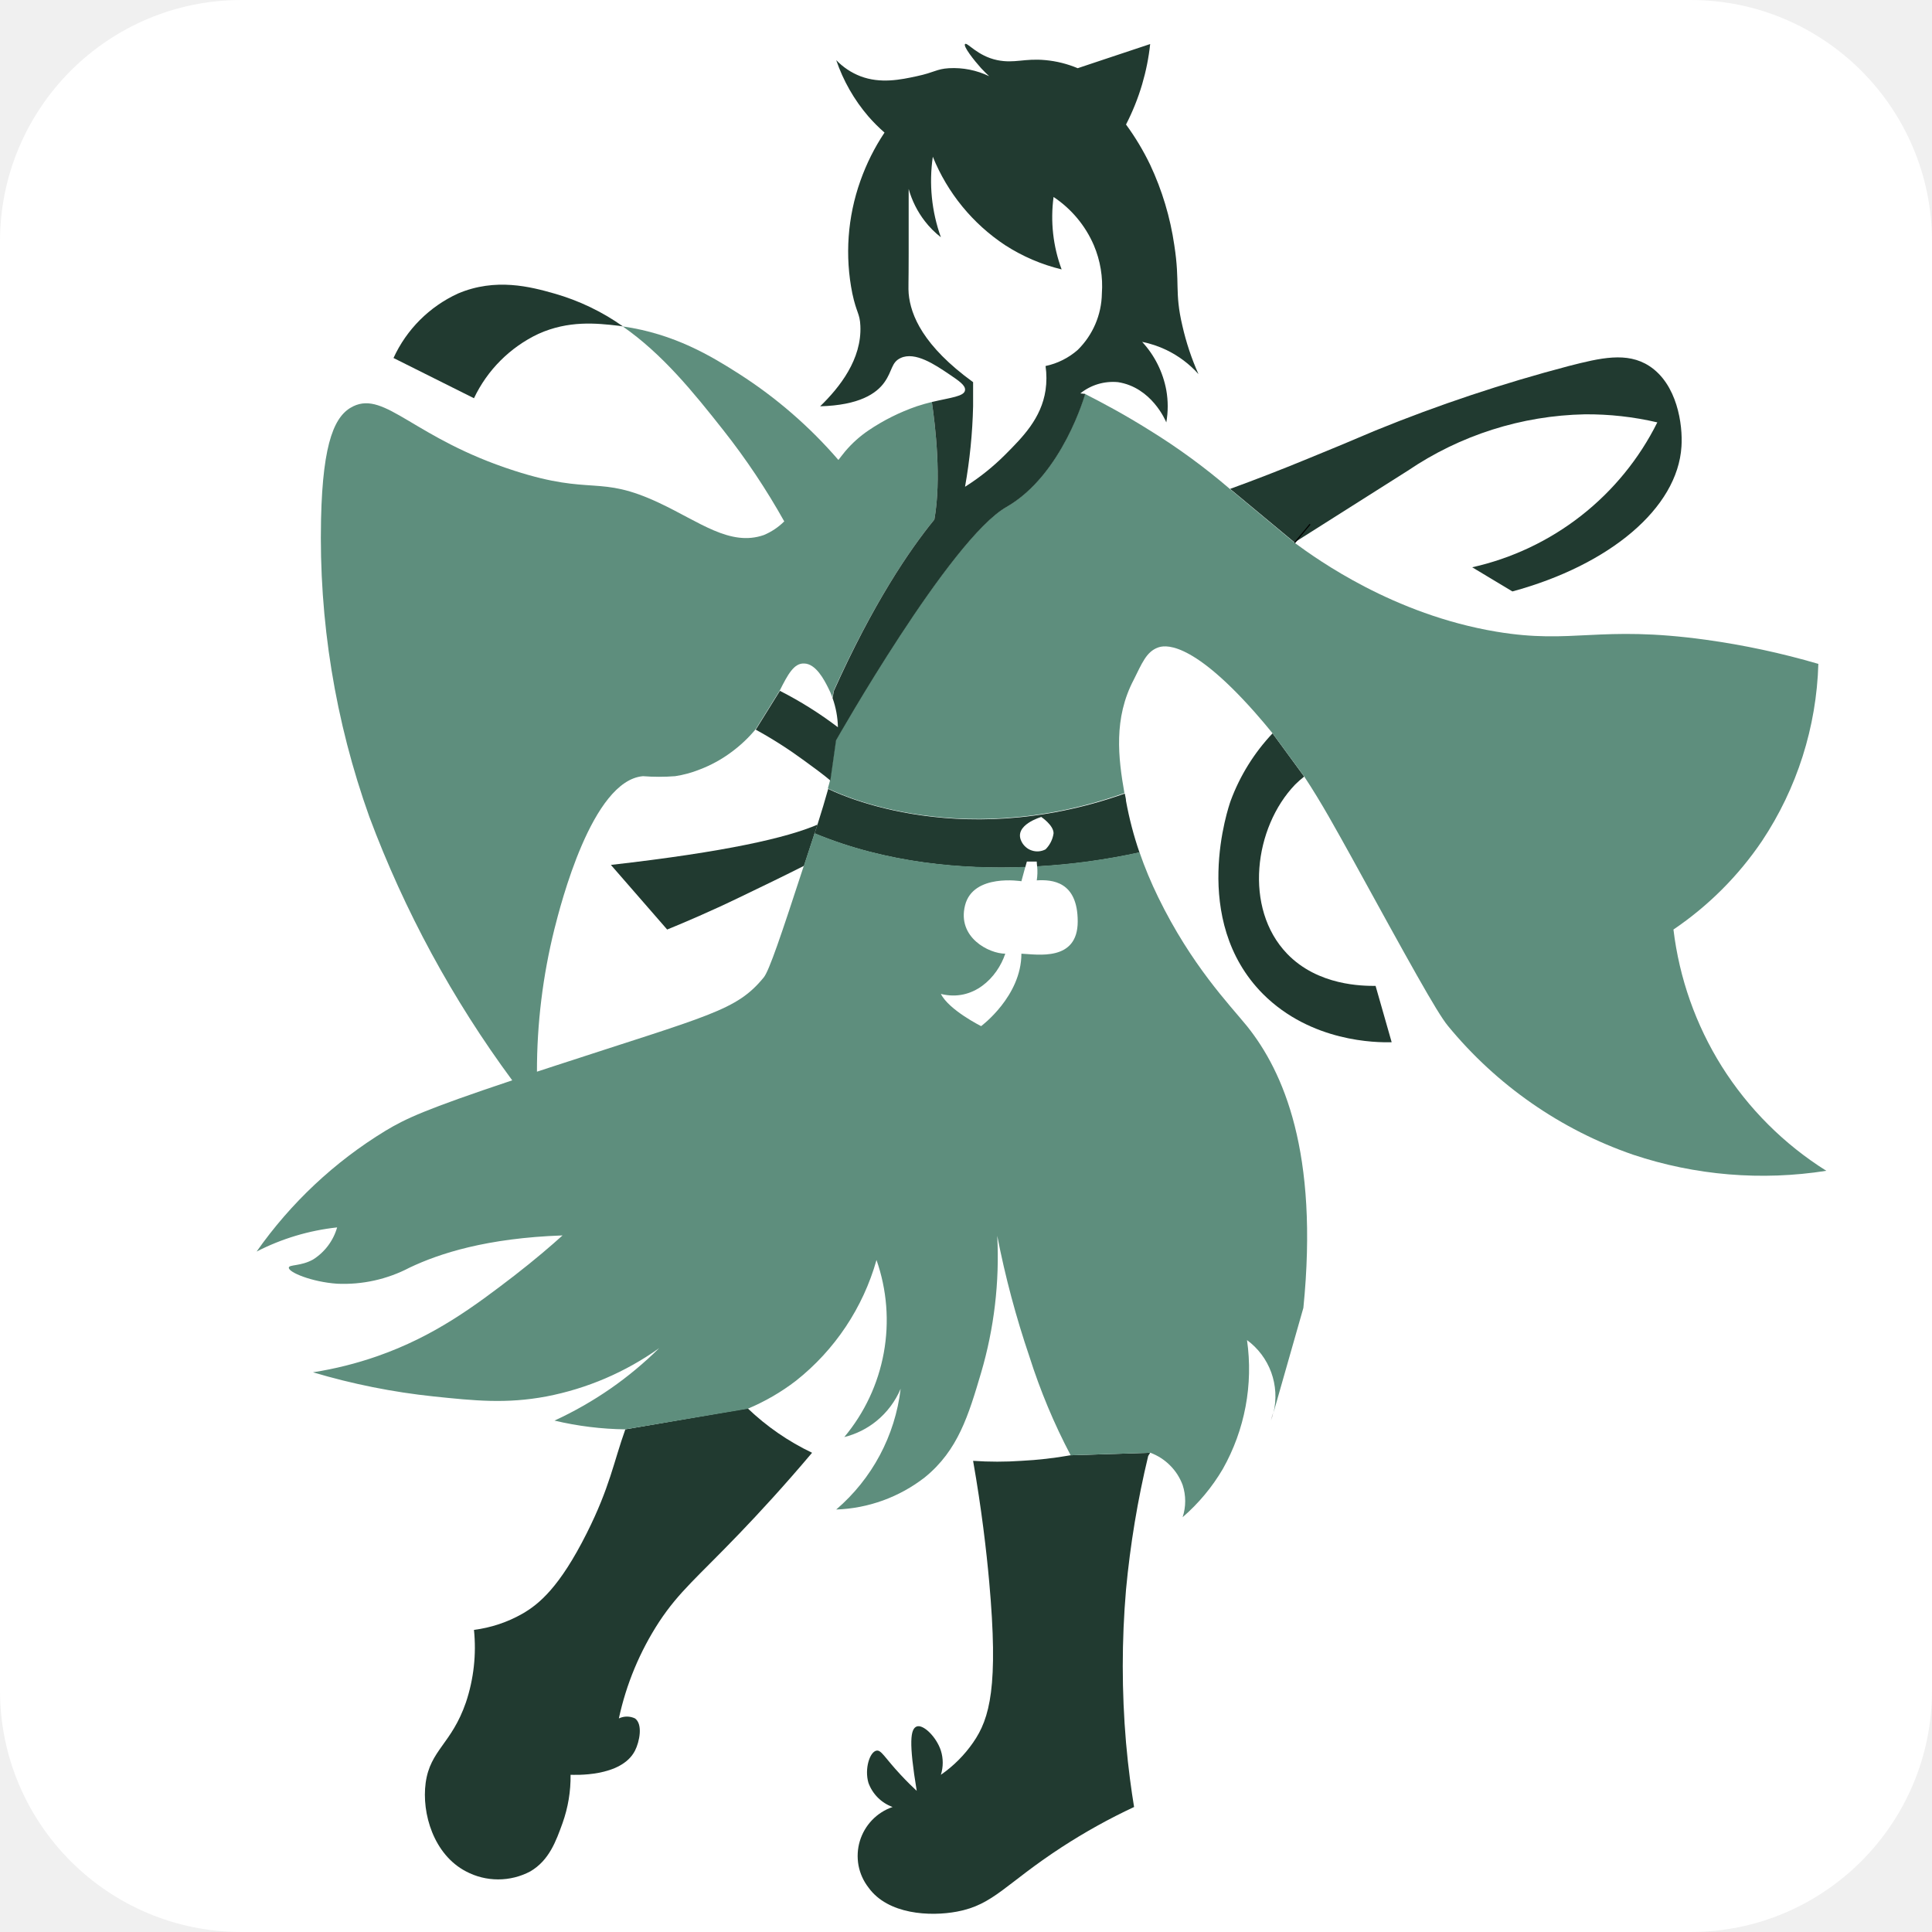
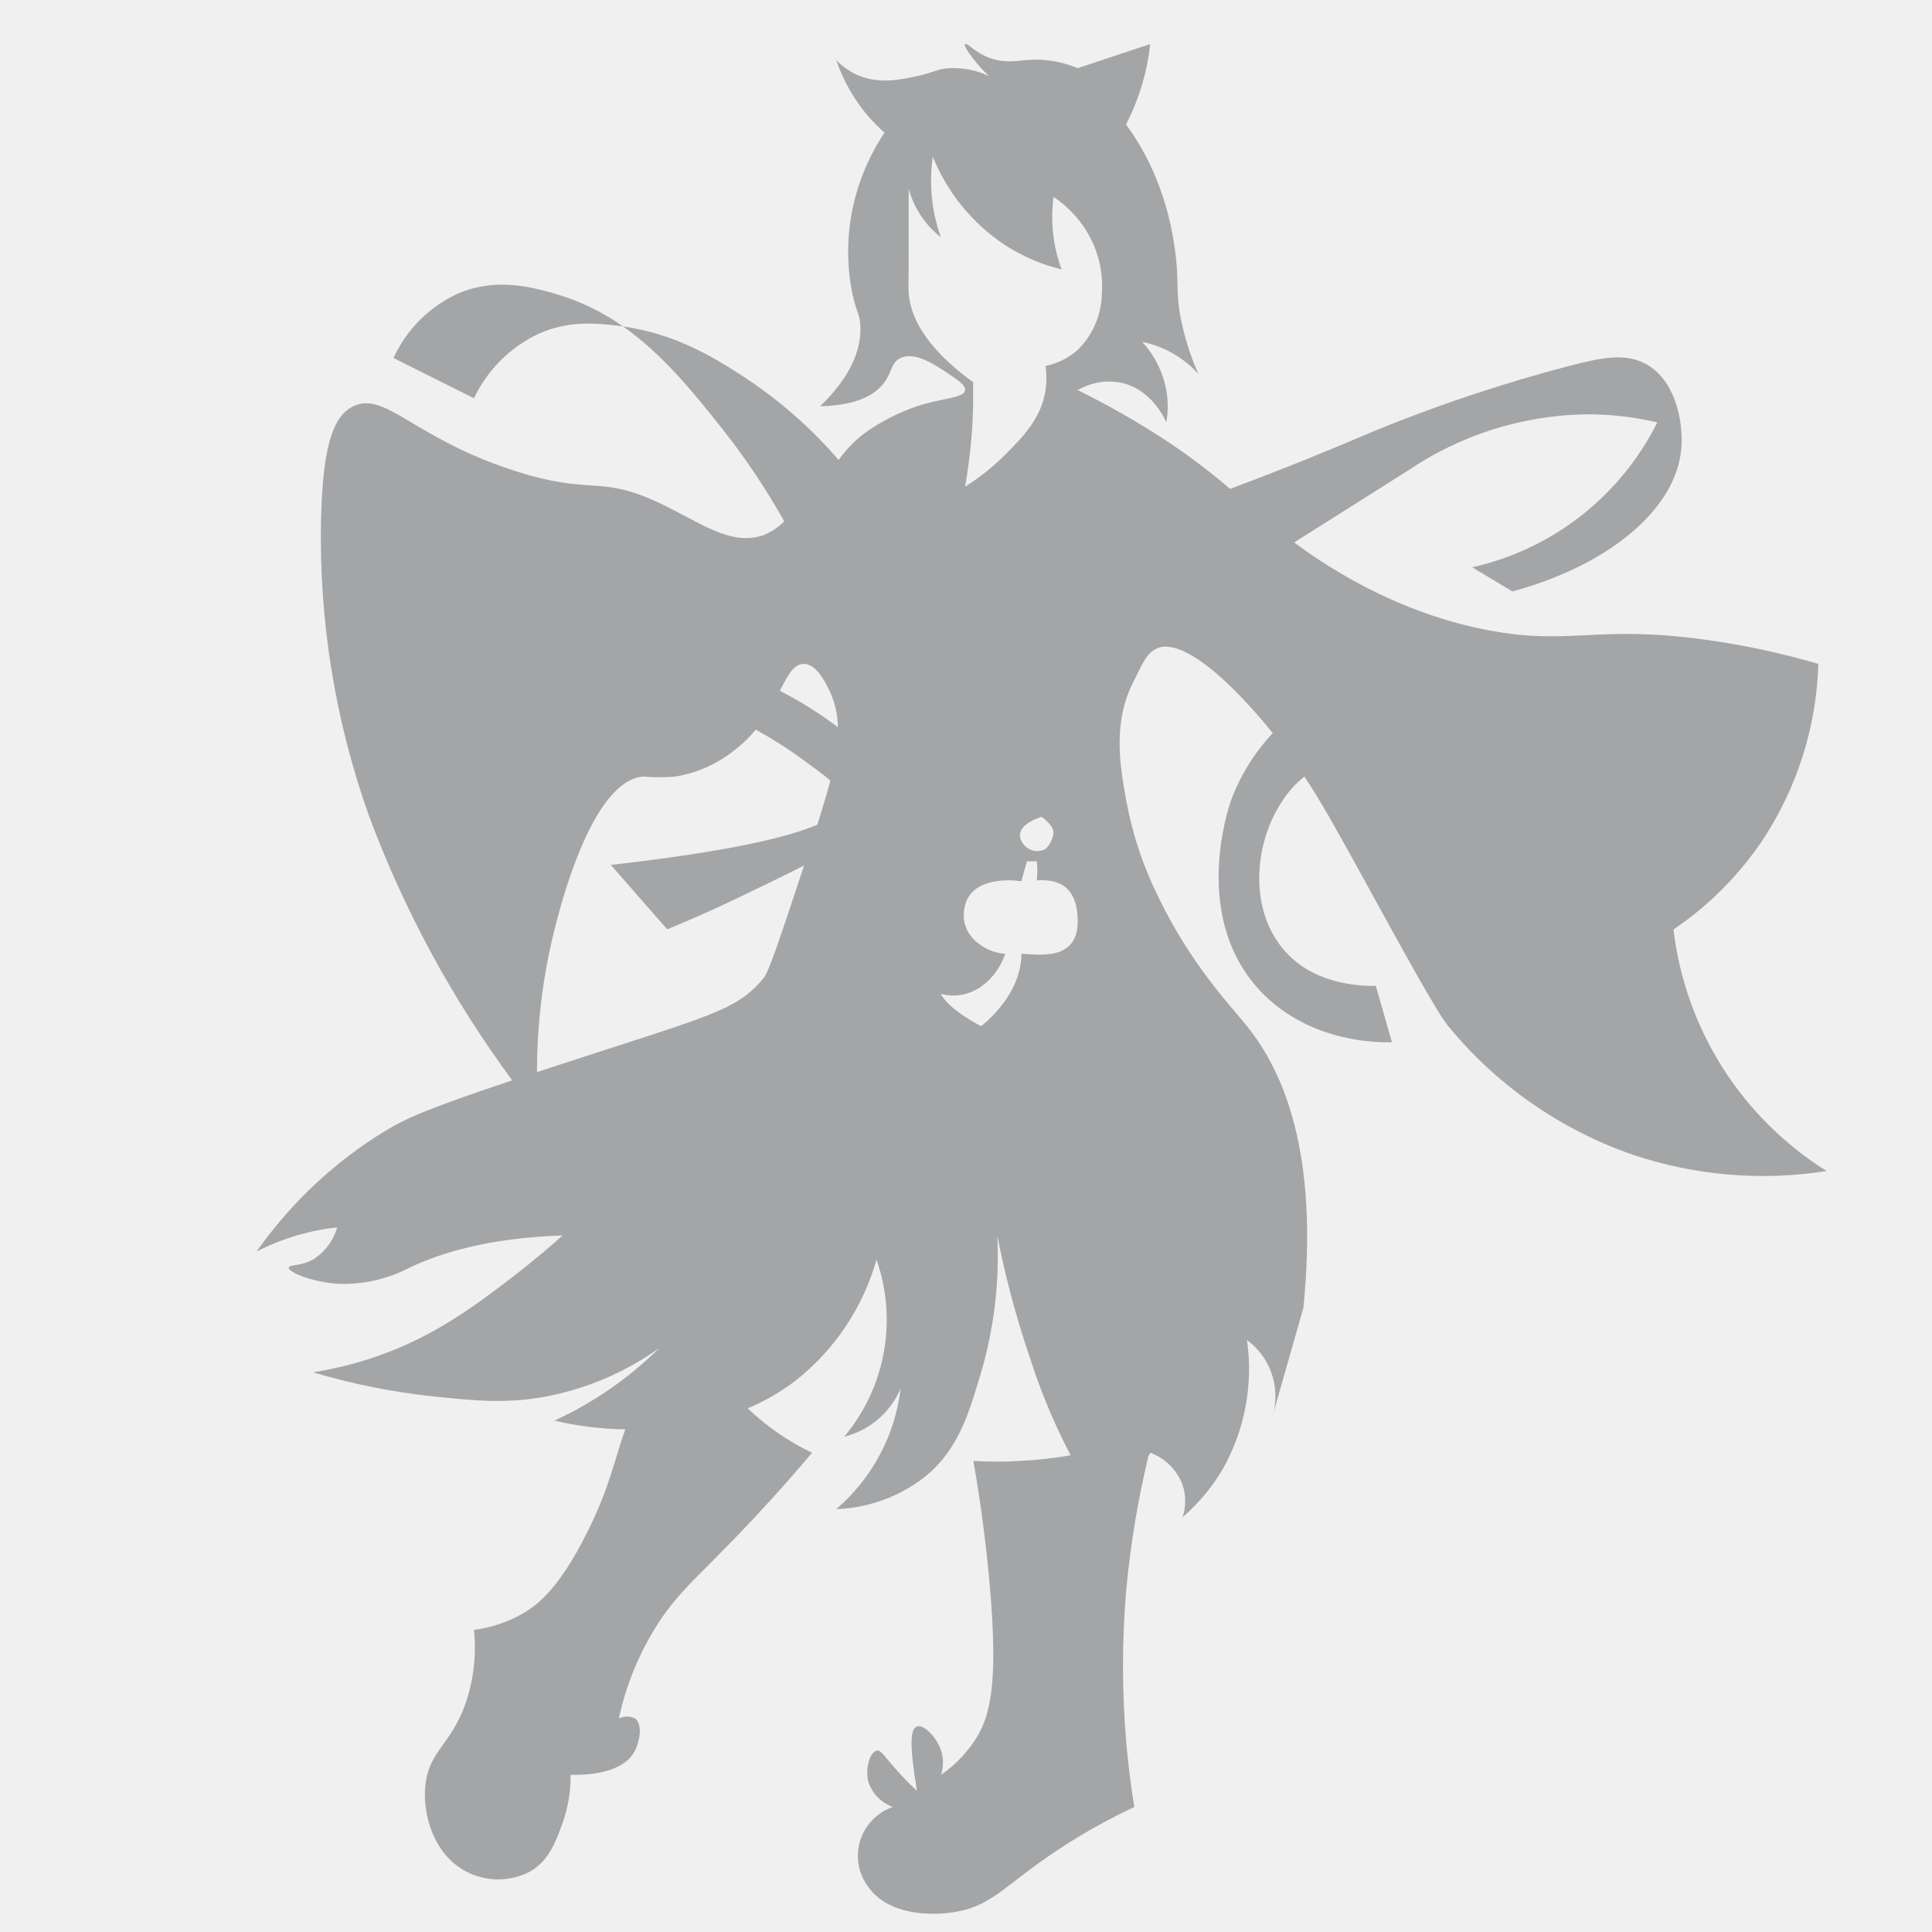
<svg xmlns="http://www.w3.org/2000/svg" width="40" height="40" viewBox="0 0 40 40" fill="none">
-   <rect width="40" height="40" rx="5" fill="white" />
-   <path d="M17.363 9.523L17.505 9.343C17.455 9.403 17.408 9.462 17.363 9.523Z" fill="#434649" />
-   <path d="M29.147 9.745C30.23 9.01 31.504 8.604 32.813 8.578C33.318 8.574 33.822 8.63 34.313 8.745C33.938 9.498 33.398 10.159 32.735 10.678C32.072 11.197 31.302 11.561 30.48 11.745L31.313 12.245C33.33 11.697 34.733 10.52 34.813 9.245C34.843 8.787 34.723 7.953 34.147 7.578C33.685 7.277 33.13 7.412 32.48 7.578C31.119 7.936 29.783 8.381 28.48 8.912C28.019 9.109 27.547 9.306 27.065 9.502C26.525 9.724 25.993 9.931 25.468 10.122L26.802 11.23L29.147 9.745Z" fill="#213A30" />
-   <path d="M21.147 30.245C20.814 30.268 20.48 30.268 20.147 30.245C20.323 31.245 20.422 32.103 20.48 32.745C20.675 34.912 20.495 35.578 20.147 36.078C19.966 36.339 19.74 36.565 19.48 36.745C19.531 36.582 19.531 36.408 19.48 36.245C19.385 35.955 19.112 35.695 18.98 35.745C18.848 35.795 18.813 36.068 18.98 37.078C18.893 36.997 18.777 36.885 18.647 36.745C18.313 36.387 18.247 36.227 18.147 36.245C18.007 36.27 17.895 36.622 17.98 36.912C18.022 37.027 18.088 37.131 18.174 37.217C18.261 37.304 18.365 37.37 18.48 37.412C18.319 37.467 18.174 37.559 18.056 37.682C17.938 37.805 17.851 37.954 17.802 38.117C17.753 38.279 17.744 38.452 17.774 38.619C17.805 38.786 17.876 38.944 17.98 39.078C18.382 39.64 19.258 39.682 19.813 39.578C20.575 39.435 20.813 39.005 21.98 38.245C22.46 37.933 22.961 37.654 23.48 37.412C23.425 37.078 23.36 36.618 23.313 36.078C23.223 35.025 23.223 33.965 23.313 32.912C23.4 31.98 23.553 31.055 23.772 30.145L23.813 30.078L22.162 30.13C21.826 30.189 21.487 30.228 21.147 30.245Z" fill="#213A30" />
-   <path d="M25.48 16.578C25.437 16.7 24.625 19.043 26.147 20.578C27.147 21.578 28.497 21.587 28.813 21.578C28.702 21.19 28.592 20.8 28.48 20.412C28.218 20.412 27.288 20.412 26.647 19.745C25.745 18.805 25.965 17.128 26.813 16.245C26.872 16.186 26.935 16.13 27.002 16.078L26.347 15.183C25.967 15.585 25.672 16.06 25.48 16.578Z" fill="#213A30" />
-   <path d="M12.147 31.745C11.587 32.86 11.16 33.213 10.813 33.412C10.505 33.587 10.165 33.7 9.813 33.745C9.865 34.251 9.808 34.763 9.647 35.245C9.35 36.107 8.907 36.23 8.813 36.912C8.727 37.545 8.98 38.397 9.647 38.745C9.852 38.854 10.081 38.911 10.313 38.911C10.546 38.911 10.775 38.854 10.98 38.745C11.372 38.515 11.513 38.115 11.647 37.745C11.761 37.424 11.818 37.086 11.813 36.745C11.875 36.745 12.862 36.802 13.147 36.245C13.242 36.058 13.313 35.698 13.147 35.578C13.095 35.553 13.038 35.54 12.98 35.54C12.922 35.54 12.865 35.553 12.813 35.578C12.966 34.866 13.249 34.188 13.647 33.578C14.063 32.948 14.437 32.658 15.313 31.745C15.718 31.323 16.235 30.763 16.813 30.078C16.323 29.844 15.873 29.534 15.48 29.158L12.947 29.593C12.705 30.268 12.627 30.79 12.147 31.745Z" fill="#213A30" />
-   <path d="M9.48 6.078C8.89 6.349 8.417 6.822 8.147 7.412L9.813 8.245C10.09 7.66 10.562 7.189 11.147 6.912C11.773 6.632 12.34 6.69 12.813 6.745L12.898 6.758C12.467 6.453 11.988 6.223 11.48 6.078C10.988 5.938 10.262 5.745 9.48 6.078Z" fill="#213A30" />
-   <path d="M26.813 11.245L26.795 11.23" stroke="black" stroke-miterlimit="10" />
-   <path d="M26.362 29.242C26.347 29.298 26.33 29.355 26.313 29.408C26.333 29.354 26.349 29.298 26.362 29.242Z" fill="black" />
-   <path d="M13.813 19.245C14.18 19.095 14.702 18.873 15.313 18.578C15.825 18.332 16.267 18.118 16.647 17.925L16.925 17.073C16.298 17.343 15.042 17.635 12.648 17.907L13.813 19.245Z" fill="#213A30" />
-   <path d="M17.147 16.333C17.083 16.563 17.008 16.81 16.923 17.078L16.865 17.255C18.365 17.878 19.943 18.003 21.228 17.953L21.26 17.838H21.465C21.465 17.838 21.465 17.882 21.473 17.94C22.186 17.9 22.895 17.803 23.592 17.65C23.472 17.302 23.379 16.945 23.313 16.583C23.313 16.533 23.295 16.482 23.287 16.43C19.74 17.685 17.147 16.333 17.147 16.333ZM21.563 16.918C21.563 16.918 21.813 17.085 21.813 17.252C21.796 17.378 21.737 17.495 21.647 17.585C21.603 17.608 21.555 17.622 21.506 17.626C21.457 17.63 21.408 17.624 21.361 17.608C21.314 17.593 21.271 17.568 21.235 17.535C21.198 17.503 21.168 17.463 21.147 17.418C20.98 17.078 21.563 16.913 21.563 16.913V16.918Z" fill="#213A30" />
-   <path d="M35.647 22.078C35.109 21.219 34.768 20.252 34.647 19.245C35.369 18.756 35.992 18.134 36.48 17.412C37.205 16.323 37.609 15.053 37.647 13.745C36.882 13.521 36.102 13.354 35.313 13.245C33.095 12.94 32.575 13.345 30.98 13.078C28.848 12.722 27.268 11.578 26.813 11.245L26.795 11.23L25.462 10.122C24.942 9.676 24.389 9.271 23.807 8.912C23.275 8.578 22.807 8.33 22.462 8.155C22.462 8.155 21.993 9.833 20.827 10.5C19.66 11.167 17.303 15.323 17.303 15.323L17.185 16.157C17.172 16.212 17.155 16.268 17.14 16.323C17.14 16.323 19.733 17.68 23.28 16.42C23.152 15.693 23.052 14.872 23.473 14.073C23.64 13.74 23.732 13.495 23.973 13.407C24.087 13.365 24.618 13.213 25.973 14.74C26.103 14.887 26.225 15.032 26.34 15.173L27 16.073C27.373 16.637 27.667 17.183 27.978 17.74C29.158 19.888 29.748 20.963 29.978 21.24C30.985 22.466 32.312 23.39 33.812 23.907C35.099 24.337 36.471 24.451 37.812 24.24C36.937 23.691 36.197 22.952 35.647 22.078Z" fill="#5E8E7D" />
-   <path d="M23.98 18.578C23.832 18.275 23.702 17.964 23.592 17.645C22.895 17.798 22.186 17.895 21.473 17.935C21.483 18.032 21.48 18.13 21.465 18.227C21.783 18.208 22.313 18.245 22.313 19.078C22.313 19.912 21.48 19.76 21.147 19.745C21.147 20.628 20.313 21.245 20.313 21.245C20.313 21.245 19.647 20.912 19.48 20.578C20.147 20.745 20.647 20.245 20.813 19.745C20.48 19.745 19.813 19.412 19.98 18.745C20.147 18.078 21.147 18.245 21.147 18.245L21.228 17.948C19.943 17.998 18.358 17.873 16.865 17.25L16.645 17.917C16.173 19.362 15.925 20.1 15.812 20.237C15.248 20.925 14.71 21.012 11.478 22.07L11.117 22.188C11.116 21.193 11.238 20.202 11.478 19.237C11.605 18.737 12.253 16.16 13.312 16.07C13.534 16.087 13.757 16.087 13.978 16.07C14.15 16.044 14.317 15.999 14.478 15.935C14.717 15.845 14.941 15.722 15.145 15.57C15.33 15.434 15.498 15.275 15.645 15.098L16.145 14.295C16.312 13.962 16.438 13.73 16.645 13.737C16.893 13.737 17.068 14.085 17.145 14.237C17.18 14.303 17.21 14.373 17.235 14.443C17.235 14.397 17.253 14.347 17.263 14.295C18.073 12.5 18.833 11.383 19.345 10.757C19.495 9.923 19.365 8.81 19.293 8.323C19.195 8.347 19.09 8.375 18.98 8.412C18.627 8.534 18.29 8.702 17.98 8.912C17.801 9.033 17.64 9.178 17.5 9.343L17.358 9.523C16.765 8.835 16.074 8.236 15.308 7.745C14.725 7.372 13.965 6.912 12.893 6.758C13.718 7.333 14.353 8.117 14.98 8.912C15.448 9.505 15.868 10.135 16.237 10.795C16.115 10.916 15.971 11.012 15.813 11.078C15.115 11.32 14.48 10.802 13.647 10.412C12.387 9.82 12.275 10.27 10.647 9.745C8.572 9.078 7.98 8.09 7.313 8.412C6.945 8.59 6.683 9.107 6.647 10.745C6.6 12.844 6.939 14.934 7.647 16.912C8.374 18.859 9.37 20.695 10.605 22.367C8.798 22.972 8.402 23.158 7.98 23.412C6.928 24.052 6.021 24.904 5.313 25.912C5.834 25.644 6.399 25.475 6.98 25.412C6.901 25.688 6.723 25.925 6.48 26.078C6.227 26.218 5.98 26.18 5.98 26.245C5.968 26.34 6.455 26.542 6.98 26.578C7.501 26.602 8.018 26.487 8.48 26.245C9.095 25.952 10.075 25.633 11.647 25.578C11.418 25.785 11.078 26.078 10.647 26.412C9.835 27.035 9.003 27.662 7.813 28.078C7.38 28.229 6.934 28.341 6.48 28.412C7.296 28.655 8.133 28.823 8.98 28.912C9.828 29 10.48 29.068 11.313 28.912C12.154 28.75 12.95 28.409 13.647 27.912C13.338 28.218 13.003 28.497 12.647 28.745C12.278 29.001 11.888 29.224 11.48 29.412C11.961 29.526 12.453 29.587 12.947 29.593L15.48 29.167C15.837 29.017 16.173 28.823 16.48 28.587C17.285 27.95 17.868 27.075 18.147 26.087C18.363 26.703 18.415 27.365 18.298 28.008C18.181 28.651 17.899 29.252 17.48 29.753C17.724 29.692 17.952 29.579 18.147 29.42C18.365 29.242 18.537 29.013 18.647 28.753C18.532 29.725 18.056 30.617 17.313 31.253C17.979 31.23 18.621 30.996 19.147 30.587C19.837 30.027 20.053 29.297 20.313 28.42C20.583 27.501 20.696 26.543 20.647 25.587C20.812 26.434 21.035 27.269 21.313 28.087C21.537 28.792 21.822 29.476 22.167 30.13L23.818 30.078C23.971 30.135 24.11 30.224 24.224 30.339C24.34 30.454 24.428 30.592 24.485 30.745C24.556 30.962 24.556 31.195 24.485 31.412C24.816 31.126 25.097 30.788 25.318 30.412C25.774 29.602 25.95 28.665 25.818 27.745C26.047 27.913 26.221 28.145 26.319 28.412C26.416 28.679 26.433 28.969 26.367 29.245C26.573 28.524 26.779 27.802 26.985 27.078C27.307 23.863 26.573 22.187 25.818 21.245C25.453 20.797 24.667 19.987 23.98 18.578Z" fill="#5E8E7D" />
-   <path d="M24.813 7.745C24.669 7.424 24.558 7.089 24.48 6.745C24.313 6.038 24.435 5.865 24.313 5.078C24.229 4.501 24.061 3.94 23.813 3.412C23.672 3.119 23.505 2.84 23.313 2.578C23.45 2.312 23.562 2.033 23.647 1.745C23.727 1.473 23.783 1.194 23.813 0.912L22.813 1.245L22.313 1.412C22.101 1.323 21.876 1.266 21.647 1.245C21.208 1.203 21.007 1.318 20.647 1.245C20.235 1.16 20.022 0.865 19.98 0.912C19.938 0.958 20.163 1.245 20.313 1.412C20.378 1.482 20.437 1.538 20.48 1.578C20.221 1.453 19.934 1.396 19.647 1.412C19.387 1.428 19.353 1.498 18.98 1.578C18.647 1.65 18.23 1.737 17.813 1.578C17.624 1.505 17.454 1.391 17.313 1.245C17.459 1.673 17.685 2.069 17.98 2.412C18.083 2.53 18.195 2.642 18.313 2.745C18.105 3.056 17.938 3.392 17.813 3.745C17.547 4.493 17.489 5.3 17.647 6.078C17.733 6.482 17.802 6.487 17.813 6.745C17.845 7.437 17.385 8.02 16.98 8.412C17.79 8.39 18.147 8.148 18.313 7.912C18.48 7.675 18.452 7.502 18.647 7.412C18.947 7.272 19.36 7.552 19.647 7.745C19.857 7.887 19.992 7.978 19.98 8.078C19.965 8.208 19.687 8.23 19.293 8.323C19.365 8.81 19.495 9.92 19.345 10.757C18.833 11.383 18.073 12.5 17.265 14.303C17.255 14.355 17.245 14.405 17.237 14.452C17.306 14.646 17.344 14.85 17.348 15.057C16.971 14.77 16.569 14.518 16.147 14.303L15.647 15.107C15.994 15.297 16.328 15.511 16.647 15.745C16.877 15.912 17.057 16.045 17.192 16.16L17.31 15.327C17.31 15.327 19.667 11.167 20.833 10.5C22 9.833 22.468 8.155 22.468 8.155L22.367 8.145C22.586 7.968 22.866 7.885 23.147 7.912C23.84 8.02 24.13 8.703 24.147 8.745C24.186 8.525 24.186 8.299 24.147 8.078C24.078 7.704 23.905 7.357 23.647 7.078C23.82 7.113 23.988 7.169 24.147 7.245C24.399 7.366 24.626 7.536 24.813 7.745ZM22.813 6.078C22.806 6.518 22.626 6.936 22.313 7.245C22.123 7.411 21.894 7.526 21.647 7.578C21.671 7.744 21.671 7.913 21.647 8.078C21.558 8.665 21.173 9.05 20.813 9.412C20.561 9.664 20.282 9.888 19.98 10.078C20.078 9.528 20.134 8.971 20.147 8.412C20.147 8.297 20.147 8.188 20.147 8.078C20.147 8.023 20.147 7.965 20.147 7.912C19.113 7.162 18.853 6.527 18.813 6.078C18.803 5.962 18.813 5.882 18.813 5.245C18.813 4.675 18.813 4.212 18.813 3.912C18.88 4.153 18.994 4.38 19.147 4.578C19.243 4.703 19.355 4.815 19.48 4.912C19.288 4.378 19.231 3.806 19.313 3.245C19.616 3.994 20.139 4.633 20.813 5.078C21.172 5.309 21.566 5.478 21.98 5.578C21.802 5.1 21.745 4.584 21.813 4.078C22.182 4.324 22.472 4.671 22.647 5.078C22.781 5.394 22.838 5.737 22.813 6.078Z" fill="#213A30" />
+   <path d="M26.362 29.242C26.347 29.298 26.33 29.355 26.313 29.408C26.333 29.354 26.349 29.298 26.362 29.242Z" fill="#A3A5A7" />
+   <path d="M35.647 22.078C35.109 21.219 34.768 20.252 34.647 19.245C35.369 18.756 35.992 18.134 36.48 17.412C37.205 16.323 37.609 15.053 37.647 13.745C36.882 13.521 36.102 13.354 35.313 13.245C33.095 12.94 32.575 13.345 30.98 13.078C28.848 12.722 27.268 11.578 26.813 11.245L26.795 11.23L29.147 9.745C30.23 9.01 31.504 8.604 32.813 8.578C33.318 8.574 33.822 8.63 34.313 8.745C33.937 9.498 33.398 10.159 32.735 10.678C32.072 11.197 31.302 11.561 30.48 11.745L31.313 12.245C33.33 11.697 34.733 10.52 34.813 9.245C34.843 8.787 34.723 7.953 34.147 7.578C33.685 7.277 33.13 7.412 32.48 7.578C31.119 7.936 29.783 8.381 28.48 8.912C28.019 9.109 27.547 9.306 27.065 9.502C26.525 9.72 25.993 9.925 25.468 10.122C24.949 9.676 24.396 9.271 23.813 8.912C23.328 8.608 22.828 8.33 22.313 8.078C22.564 7.929 22.858 7.87 23.147 7.912C23.84 8.02 24.13 8.703 24.147 8.745C24.186 8.525 24.186 8.299 24.147 8.078C24.078 7.704 23.905 7.357 23.647 7.078C23.82 7.113 23.988 7.169 24.147 7.245C24.399 7.366 24.626 7.536 24.813 7.745C24.669 7.424 24.558 7.089 24.48 6.745C24.313 6.038 24.435 5.865 24.313 5.078C24.229 4.501 24.061 3.94 23.813 3.412C23.673 3.119 23.505 2.84 23.313 2.578C23.45 2.312 23.562 2.033 23.647 1.745C23.727 1.473 23.783 1.194 23.813 0.912L22.813 1.245L22.313 1.412C22.101 1.323 21.876 1.266 21.647 1.245C21.208 1.203 21.007 1.318 20.647 1.245C20.235 1.16 20.022 0.865 19.98 0.912C19.938 0.958 20.163 1.245 20.313 1.412C20.378 1.482 20.437 1.538 20.48 1.578C20.221 1.453 19.934 1.396 19.647 1.412C19.387 1.428 19.353 1.498 18.98 1.578C18.647 1.65 18.23 1.737 17.813 1.578C17.625 1.505 17.454 1.391 17.313 1.245C17.459 1.673 17.685 2.069 17.98 2.412C18.084 2.53 18.195 2.642 18.313 2.745C18.106 3.056 17.938 3.392 17.813 3.745C17.547 4.493 17.489 5.3 17.647 6.078C17.733 6.482 17.802 6.487 17.813 6.745C17.845 7.437 17.385 8.02 16.98 8.412C17.79 8.39 18.147 8.148 18.313 7.912C18.48 7.675 18.452 7.502 18.647 7.412C18.947 7.272 19.36 7.552 19.647 7.745C19.857 7.887 19.992 7.978 19.98 8.078C19.96 8.245 19.532 8.232 18.98 8.412C18.627 8.534 18.29 8.703 17.98 8.912C17.74 9.078 17.532 9.285 17.363 9.523C16.77 8.835 16.079 8.236 15.313 7.745C14.73 7.372 13.97 6.912 12.898 6.758C13.718 7.333 14.353 8.117 14.98 8.912C15.448 9.505 15.868 10.135 16.237 10.795C16.115 10.916 15.971 11.012 15.813 11.078C15.115 11.32 14.48 10.802 13.647 10.412C12.387 9.82 12.275 10.27 10.647 9.745C8.572 9.078 7.98 8.09 7.313 8.412C6.945 8.59 6.683 9.107 6.647 10.745C6.6 12.844 6.939 14.934 7.647 16.912C8.374 18.859 9.37 20.695 10.605 22.367C8.798 22.972 8.402 23.158 7.98 23.412C6.928 24.052 6.021 24.904 5.313 25.912C5.834 25.644 6.399 25.475 6.98 25.412C6.901 25.688 6.723 25.925 6.48 26.078C6.227 26.218 5.98 26.18 5.98 26.245C5.968 26.34 6.455 26.542 6.98 26.578C7.501 26.602 8.018 26.487 8.48 26.245C9.095 25.952 10.075 25.633 11.647 25.578C11.418 25.785 11.078 26.078 10.647 26.412C9.835 27.035 9.003 27.662 7.813 28.078C7.38 28.229 6.934 28.341 6.48 28.412C7.296 28.655 8.133 28.823 8.98 28.912C9.828 29 10.48 29.068 11.313 28.912C12.154 28.75 12.95 28.409 13.647 27.912C13.338 28.218 13.003 28.497 12.647 28.745C12.278 29.001 11.888 29.224 11.48 29.412C11.961 29.526 12.453 29.587 12.947 29.593C12.705 30.268 12.627 30.79 12.147 31.745C11.587 32.86 11.16 33.213 10.813 33.412C10.505 33.587 10.165 33.7 9.813 33.745C9.865 34.251 9.808 34.763 9.647 35.245C9.35 36.107 8.907 36.23 8.813 36.912C8.727 37.545 8.98 38.397 9.647 38.745C9.852 38.854 10.081 38.911 10.313 38.911C10.546 38.911 10.775 38.854 10.98 38.745C11.372 38.515 11.513 38.115 11.647 37.745C11.761 37.424 11.818 37.086 11.813 36.745C11.875 36.745 12.862 36.802 13.147 36.245C13.242 36.058 13.313 35.698 13.147 35.578C13.095 35.553 13.038 35.54 12.98 35.54C12.922 35.54 12.865 35.553 12.813 35.578C12.966 34.866 13.249 34.188 13.647 33.578C14.063 32.948 14.437 32.658 15.313 31.745C15.718 31.323 16.235 30.763 16.813 30.078C16.323 29.844 15.873 29.534 15.48 29.158C15.837 29.009 16.173 28.814 16.48 28.578C17.285 27.941 17.868 27.066 18.147 26.078C18.363 26.695 18.415 27.357 18.298 28C18.181 28.643 17.899 29.244 17.48 29.745C17.724 29.684 17.952 29.57 18.147 29.412C18.365 29.233 18.537 29.005 18.647 28.745C18.532 29.716 18.056 30.609 17.313 31.245C17.979 31.221 18.621 30.988 19.147 30.578C19.837 30.018 20.053 29.288 20.313 28.412C20.583 27.493 20.696 26.535 20.647 25.578C20.812 26.426 21.035 27.261 21.313 28.078C21.536 28.786 21.822 29.473 22.167 30.13C21.831 30.189 21.492 30.228 21.152 30.245C20.819 30.268 20.485 30.268 20.152 30.245C20.328 31.245 20.427 32.103 20.485 32.745C20.68 34.912 20.5 35.578 20.152 36.078C19.971 36.339 19.745 36.565 19.485 36.745C19.536 36.582 19.536 36.408 19.485 36.245C19.39 35.955 19.117 35.695 18.985 35.745C18.853 35.795 18.818 36.068 18.985 37.078C18.898 36.997 18.782 36.885 18.652 36.745C18.318 36.387 18.252 36.227 18.152 36.245C18.012 36.27 17.9 36.622 17.985 36.912C18.027 37.027 18.093 37.131 18.179 37.217C18.266 37.304 18.37 37.37 18.485 37.412C18.324 37.467 18.179 37.559 18.061 37.682C17.943 37.805 17.856 37.954 17.807 38.117C17.758 38.279 17.748 38.452 17.779 38.619C17.811 38.786 17.881 38.944 17.985 39.078C18.387 39.64 19.263 39.682 19.818 39.578C20.58 39.435 20.818 39.005 21.985 38.245C22.465 37.933 22.966 37.654 23.485 37.412C23.43 37.078 23.365 36.618 23.318 36.078C23.228 35.025 23.228 33.965 23.318 32.912C23.405 31.98 23.558 31.055 23.777 30.145L23.818 30.078C23.971 30.135 24.11 30.224 24.224 30.339C24.34 30.454 24.428 30.593 24.485 30.745C24.556 30.962 24.556 31.195 24.485 31.412C24.816 31.126 25.097 30.788 25.318 30.412C25.774 29.602 25.95 28.665 25.818 27.745C26.047 27.913 26.221 28.145 26.319 28.412C26.416 28.679 26.433 28.969 26.367 29.245L26.985 27.078C27.307 23.863 26.573 22.187 25.818 21.245C25.458 20.797 24.67 19.987 23.985 18.578C23.671 17.946 23.446 17.273 23.318 16.578C23.18 15.815 23.033 14.933 23.485 14.078C23.652 13.745 23.743 13.5 23.985 13.412C24.098 13.37 24.63 13.218 25.985 14.745C26.115 14.892 26.237 15.037 26.352 15.178C25.971 15.582 25.677 16.058 25.485 16.578C25.442 16.7 24.63 19.043 26.152 20.578C27.152 21.578 28.502 21.587 28.818 21.578C28.707 21.188 28.597 20.8 28.485 20.412C28.223 20.412 27.293 20.412 26.652 19.745C25.75 18.805 25.97 17.128 26.818 16.245C26.878 16.186 26.941 16.13 27.007 16.078C27.38 16.642 27.673 17.188 27.985 17.745C29.165 19.893 29.755 20.968 29.985 21.245C30.991 22.472 32.318 23.395 33.818 23.912C35.106 24.342 36.478 24.456 37.818 24.245C36.941 23.695 36.198 22.955 35.647 22.078ZM17.147 14.245C17.276 14.496 17.345 14.774 17.348 15.057C16.971 14.77 16.569 14.518 16.147 14.303C16.313 13.97 16.44 13.738 16.647 13.745C16.895 13.752 17.07 14.093 17.147 14.245ZM15.813 20.245C15.25 20.933 14.712 21.02 11.48 22.078L11.118 22.197C11.118 21.202 11.239 20.21 11.48 19.245C11.607 18.745 12.255 16.168 13.313 16.078C13.535 16.096 13.758 16.096 13.98 16.078C14.404 16.009 14.804 15.838 15.147 15.578C15.332 15.442 15.5 15.284 15.647 15.107C15.994 15.297 16.328 15.511 16.647 15.745C16.877 15.912 17.057 16.045 17.192 16.16C17.122 16.435 17.025 16.738 16.923 17.073C16.297 17.345 15.04 17.635 12.647 17.907L13.813 19.24C14.18 19.09 14.702 18.868 15.313 18.573C15.825 18.327 16.267 18.113 16.647 17.92C16.167 19.37 15.925 20.108 15.813 20.245ZM20.147 8.412C20.147 8.239 20.147 8.073 20.147 7.912C19.113 7.162 18.853 6.527 18.813 6.078C18.803 5.962 18.813 5.882 18.813 5.245C18.813 4.675 18.813 4.212 18.813 3.912C18.881 4.153 18.994 4.38 19.147 4.578C19.244 4.703 19.355 4.815 19.48 4.912C19.288 4.378 19.231 3.806 19.313 3.245C19.616 3.994 20.139 4.633 20.813 5.078C21.172 5.309 21.566 5.478 21.98 5.578C21.802 5.1 21.745 4.584 21.813 4.078C22.183 4.324 22.472 4.671 22.647 5.078C22.781 5.394 22.838 5.737 22.813 6.078C22.806 6.518 22.626 6.936 22.313 7.245C22.123 7.411 21.894 7.526 21.647 7.578C21.671 7.744 21.671 7.913 21.647 8.078C21.558 8.665 21.173 9.05 20.813 9.412C20.561 9.664 20.282 9.888 19.98 10.078C20.079 9.528 20.134 8.971 20.147 8.412ZM21.813 17.245C21.796 17.371 21.737 17.489 21.647 17.578C21.603 17.601 21.555 17.615 21.506 17.619C21.457 17.623 21.408 17.617 21.361 17.602C21.314 17.586 21.271 17.561 21.235 17.529C21.198 17.496 21.168 17.456 21.147 17.412C20.98 17.078 21.563 16.912 21.563 16.912C21.563 16.912 21.813 17.078 21.813 17.245ZM21.147 19.745C21.147 20.628 20.313 21.245 20.313 21.245C20.313 21.245 19.647 20.912 19.48 20.578C20.147 20.745 20.647 20.245 20.813 19.745C20.48 19.745 19.813 19.412 19.98 18.745C20.147 18.078 21.147 18.245 21.147 18.245L21.26 17.833H21.465C21.481 17.964 21.481 18.096 21.465 18.227C21.783 18.208 22.313 18.245 22.313 19.078C22.313 19.912 21.48 19.76 21.147 19.745Z" fill="#A3A5A7" />
+   <path d="M9.48 6.078C8.89 6.349 8.417 6.822 8.147 7.412L9.813 8.245C10.091 7.66 10.562 7.189 11.147 6.912C11.773 6.632 12.34 6.69 12.813 6.745L12.898 6.758C12.467 6.453 11.988 6.223 11.48 6.078C10.988 5.938 10.262 5.745 9.48 6.078Z" fill="#A3A5A7" />
</svg>
